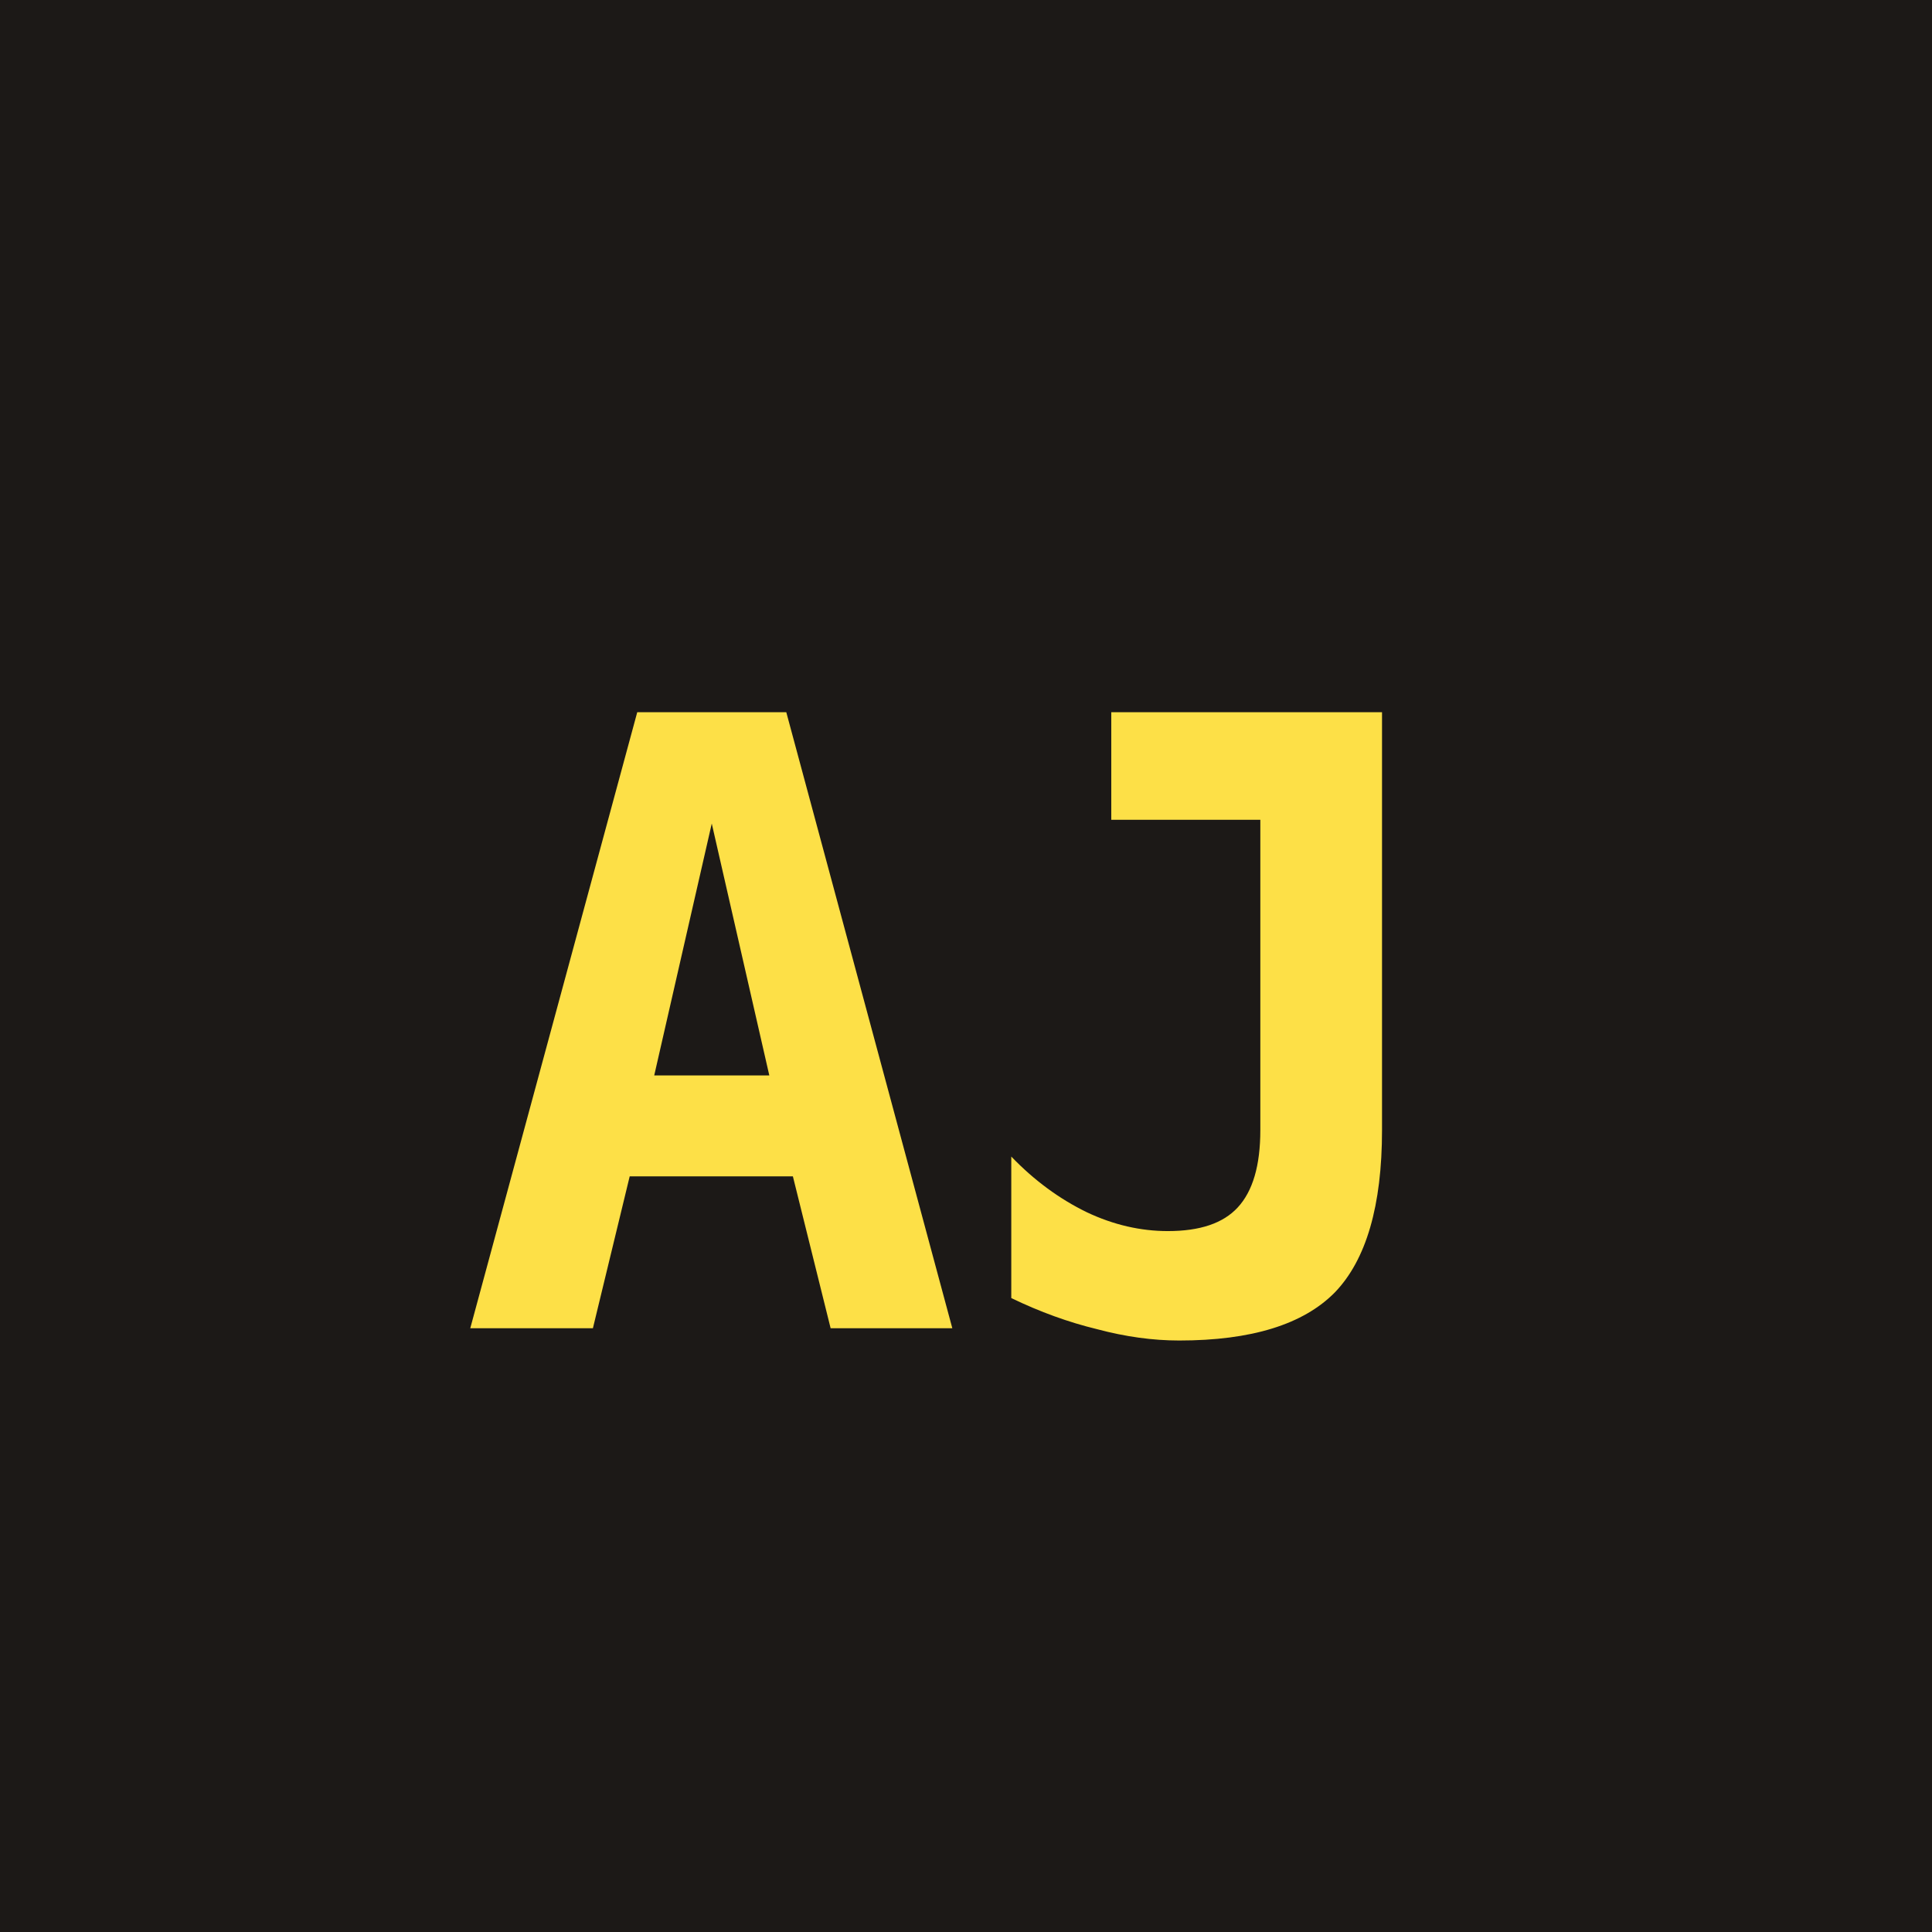
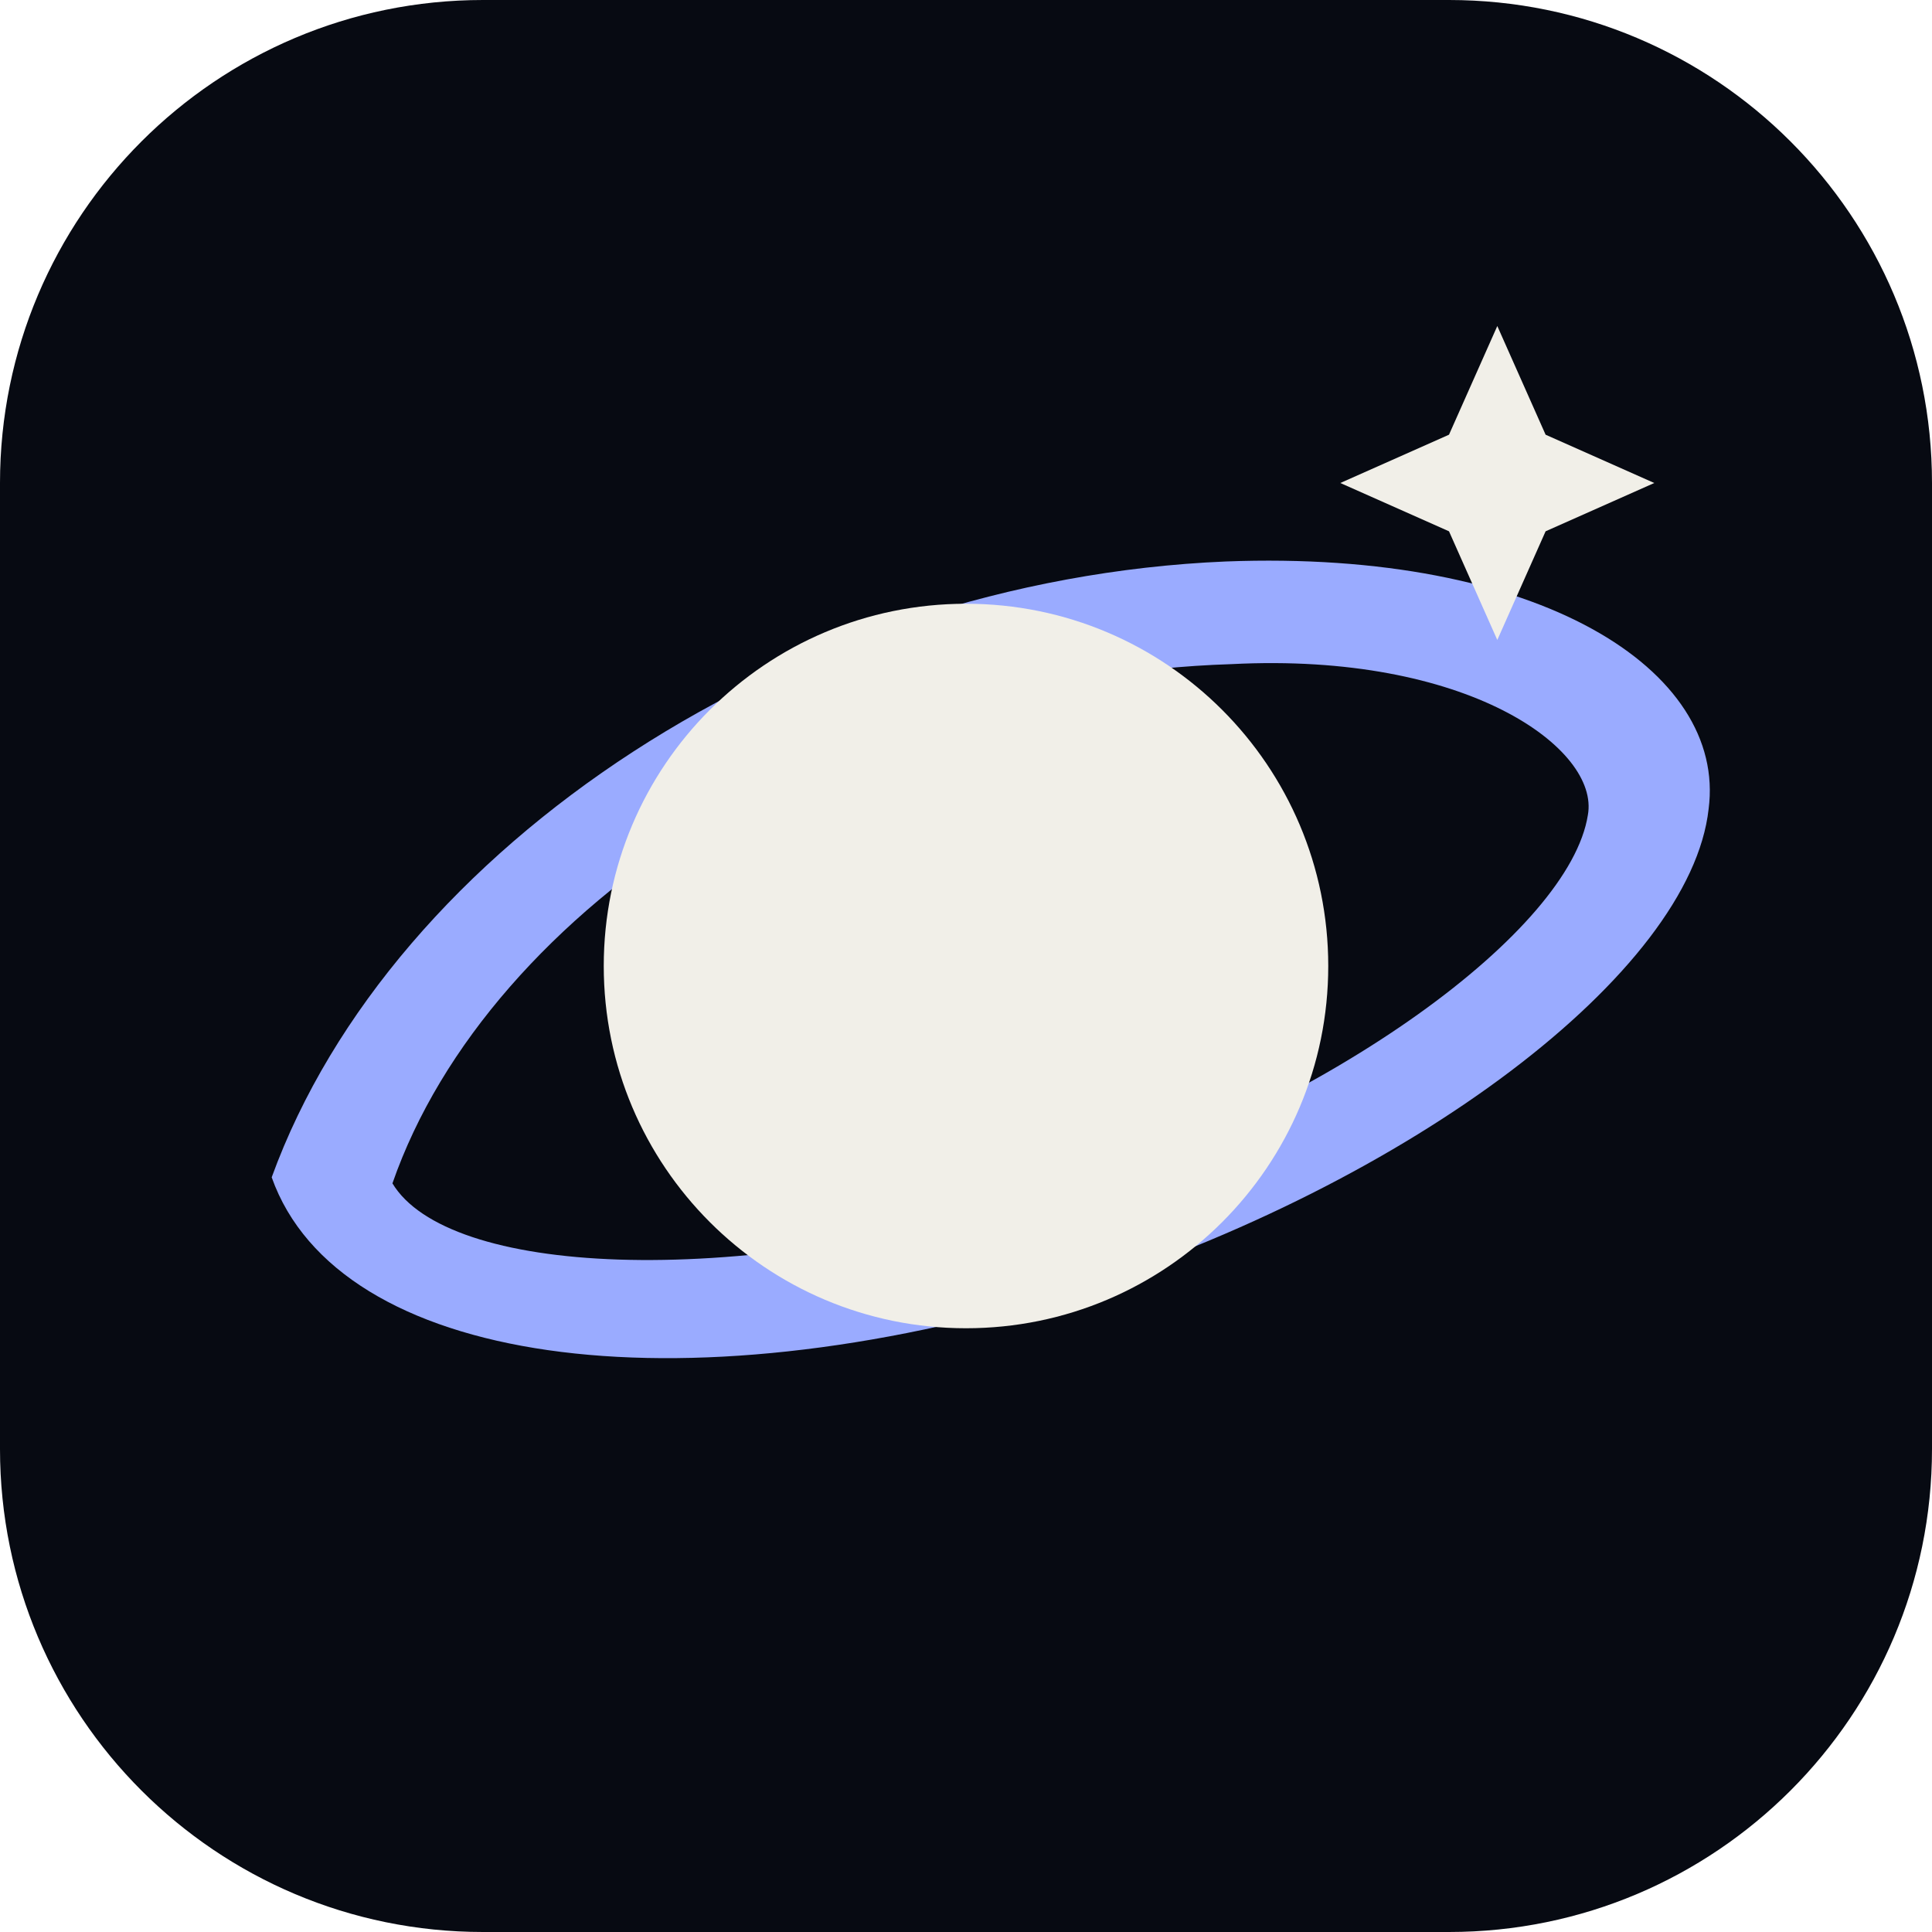
<svg xmlns="http://www.w3.org/2000/svg" width="32" height="32" viewBox="0 0 32 32" fill="none">
-   <rect width="32" height="32" fill="#1C1917" />
-   <text x="16" y="22" text-anchor="middle" fill="#FDE047" font-family="monospace" font-size="14" font-weight="bold">AJ</text>
+   <rect width="32" height="32" rx="8" fill="#070A12" />
+   <path fill="#9AABFF" fill-rule="evenodd" d="M4.5 19.5C6.5 14 13.2 9.6 20.3 9.3C25.5 9.1 28.6 11.1 28.3 13.4C28 16.1 23.4 19.6 17.7 21.4C11.2 23.4 5.6 22.6 4.5 19.5ZM6.5 19.6C7.4 21.1 12 21.4 17.3 19.8C22.1 18.3 26 15.4 26.3 13.5C26.5 12.4 24.3 10.8 20.4 11C14 11.2 8.1 15 6.5 19.6Z" />
+   <circle cx="16" cy="16" r="6" fill="#F1EFE8" />
+   <path d="M24.8 5.4L25.6 7.2L27.4 8L25.6 8.8L24.8 10.6L24 8.8L22.2 8L24 7.2L24.8 5.4Z" fill="#F1EFE8" />
</svg>
